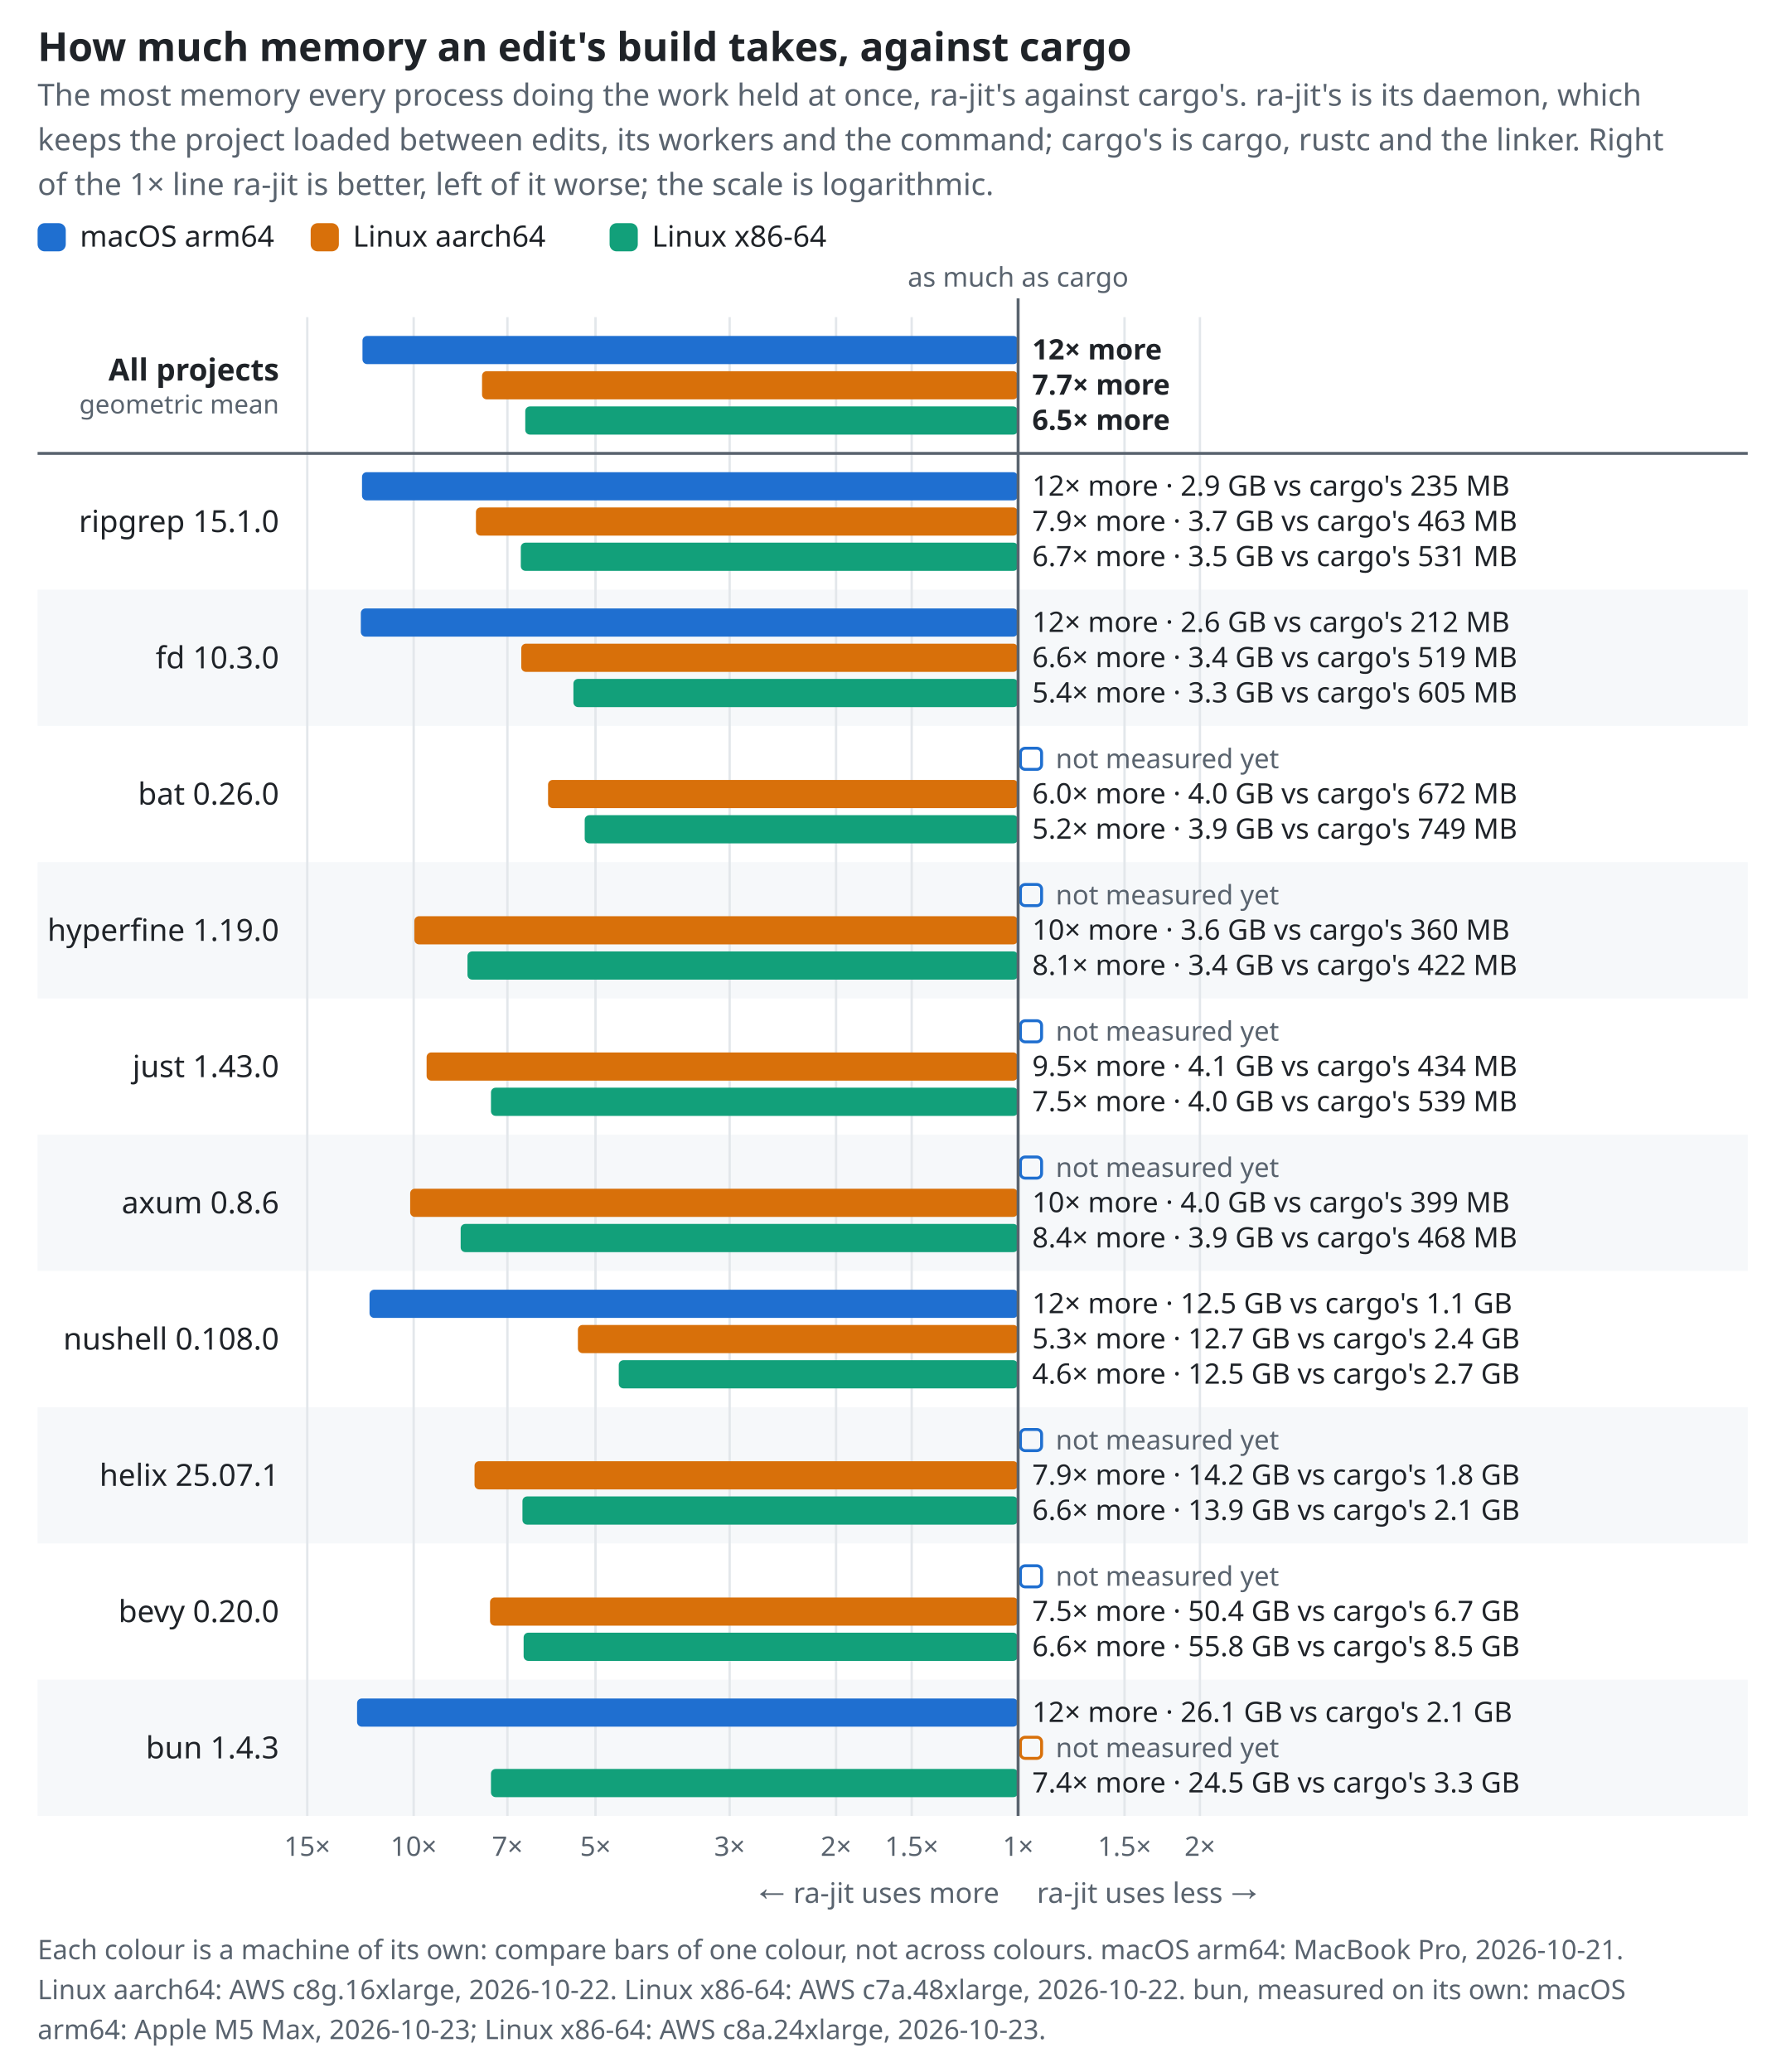
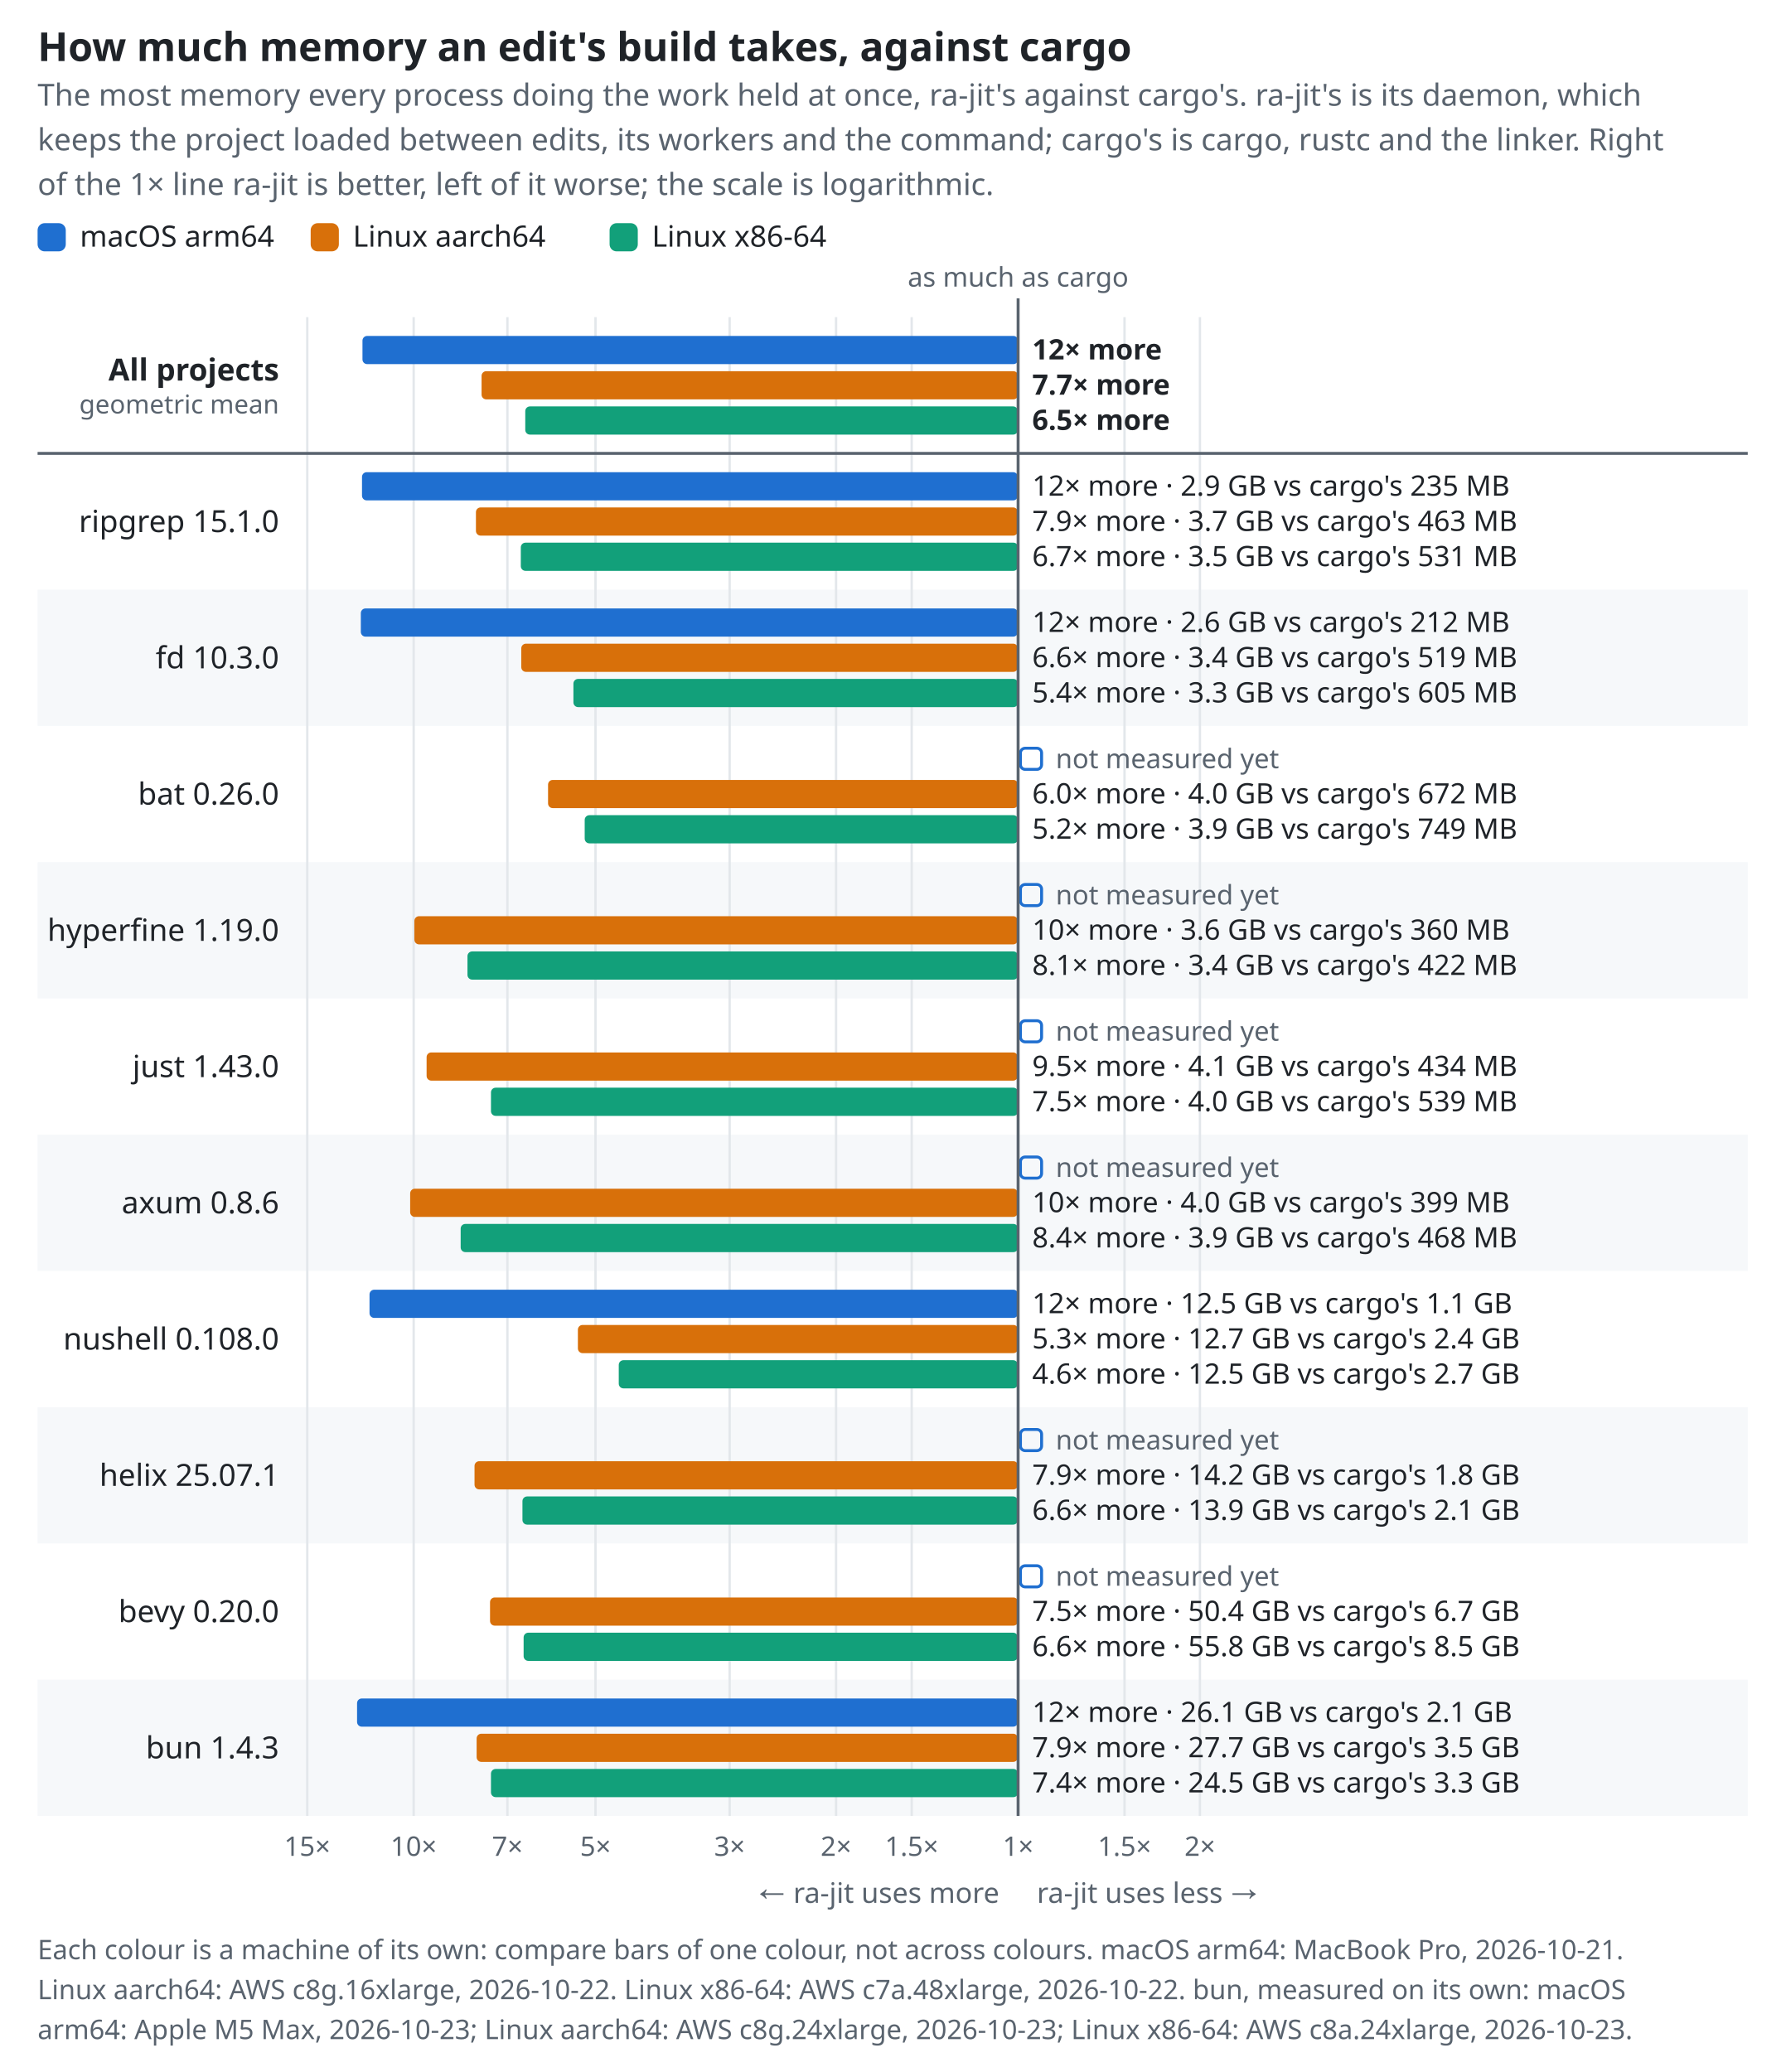
<svg xmlns="http://www.w3.org/2000/svg" width="760" height="882" viewBox="0 0 760 882" role="img" aria-label="How much memory an edit's build takes, against cargo">
  <style>text{font-family:-apple-system, BlinkMacSystemFont, 'Segoe UI', 'Noto Sans', Helvetica, Arial, sans-serif;fill:#1f2328}.d{fill:#59636e}.b{font-weight:600}.v{font-variant-numeric:tabular-nums}.g{stroke:#e3e7eb}.r{stroke:#59636e;stroke-width:1.25}.z{fill:#f6f8fa}.o{fill:none;stroke-width:1.25}.p0{fill:#1f6fd0}.w0{stroke:#1f6fd0}.p1{fill:#d8700a}.w1{stroke:#d8700a}.p2{fill:#12a07a}.w2{stroke:#12a07a}</style>
  <text x="16" y="26" font-size="17" class="b">How much memory an edit's build takes, against cargo</text>
  <text x="16" y="45" font-size="13" class="d">The most memory every process doing the work held at once, ra-jit's against cargo's. ra-jit's is its daemon, which</text>
  <text x="16" y="64" font-size="13" class="d">keeps the project loaded between edits, its workers and the command; cargo's is cargo, rustc and the linker. Right</text>
  <text x="16" y="83" font-size="13" class="d">of the 1× line ra-jit is better, left of it worse; the scale is logarithmic.</text>
  <rect x="16" y="95" width="12" height="12" rx="3" class="p0" />
  <text x="34" y="105" font-size="12.5">macOS arm64</text>
  <rect x="132.25" y="95" width="12" height="12" rx="3" class="p1" />
  <text x="150.2" y="105" font-size="12.5">Linux aarch64</text>
  <rect x="259.5" y="95" width="12" height="12" rx="3" class="p2" />
  <text x="277.5" y="105" font-size="12.5">Linux x86-64</text>
  <rect x="16" y="715" width="728" height="58" class="z" />
  <rect x="16" y="599" width="728" height="58" class="z" />
  <rect x="16" y="483" width="728" height="58" class="z" />
  <rect x="16" y="367" width="728" height="58" class="z" />
  <rect x="16" y="251" width="728" height="58" class="z" />
  <line x1="130.8" y1="135" x2="130.8" y2="773" class="g" />
  <line x1="176.1" y1="135" x2="176.1" y2="773" class="g" />
  <line x1="216" y1="135" x2="216" y2="773" class="g" />
  <line x1="253.5" y1="135" x2="253.5" y2="773" class="g" />
  <line x1="310.6" y1="135" x2="310.6" y2="773" class="g" />
  <line x1="355.9" y1="135" x2="355.9" y2="773" class="g" />
  <line x1="388.1" y1="135" x2="388.1" y2="773" class="g" />
  <line x1="433.4" y1="135" x2="433.4" y2="773" class="g" />
  <line x1="478.7" y1="135" x2="478.7" y2="773" class="g" />
  <line x1="510.8" y1="135" x2="510.8" y2="773" class="g" />
  <line x1="16" y1="193" x2="744" y2="193" class="r" />
  <rect x="154.3" y="143" width="279.1" height="12" rx="2" class="p0" />
-   <rect x="205.2" y="158" width="228.1" height="12" rx="2" class="p1" />
+   <rect x="205" y="158" width="228.4" height="12" rx="2" class="p1" />
  <rect x="223.6" y="173" width="209.7" height="12" rx="2" class="p2" />
  <rect x="154.1" y="201" width="279.2" height="12" rx="2" class="p0" />
  <rect x="202.6" y="216" width="230.7" height="12" rx="2" class="p1" />
  <rect x="221.7" y="231" width="211.7" height="12" rx="2" class="p2" />
  <rect x="153.6" y="259" width="279.7" height="12" rx="2" class="p0" />
  <rect x="221.9" y="274" width="211.4" height="12" rx="2" class="p1" />
  <rect x="244.1" y="289" width="189.3" height="12" rx="2" class="p2" />
  <rect x="434.4" y="318.5" width="9" height="9" rx="2" class="o w0" />
  <rect x="233.3" y="332" width="200.1" height="12" rx="2" class="p1" />
  <rect x="248.9" y="347" width="184.5" height="12" rx="2" class="p2" />
  <rect x="434.4" y="376.5" width="9" height="9" rx="2" class="o w0" />
  <rect x="176.4" y="390" width="256.9" height="12" rx="2" class="p1" />
  <rect x="199" y="405" width="234.4" height="12" rx="2" class="p2" />
  <rect x="434.4" y="434.5" width="9" height="9" rx="2" class="o w0" />
  <rect x="181.6" y="448" width="251.7" height="12" rx="2" class="p1" />
  <rect x="209" y="463" width="224.4" height="12" rx="2" class="p2" />
  <rect x="434.4" y="492.5" width="9" height="9" rx="2" class="o w0" />
  <rect x="174.6" y="506" width="258.7" height="12" rx="2" class="p1" />
  <rect x="196.1" y="521" width="237.3" height="12" rx="2" class="p2" />
  <rect x="157.3" y="549" width="276.1" height="12" rx="2" class="p0" />
  <rect x="246" y="564" width="187.4" height="12" rx="2" class="p1" />
  <rect x="263.4" y="579" width="169.9" height="12" rx="2" class="p2" />
  <rect x="434.4" y="608.5" width="9" height="9" rx="2" class="o w0" />
  <rect x="202" y="622" width="231.4" height="12" rx="2" class="p1" />
  <rect x="222.4" y="637" width="210.9" height="12" rx="2" class="p2" />
  <rect x="434.4" y="666.5" width="9" height="9" rx="2" class="o w0" />
  <rect x="208.6" y="680" width="224.8" height="12" rx="2" class="p1" />
  <rect x="222.9" y="695" width="210.4" height="12" rx="2" class="p2" />
  <rect x="152" y="723" width="281.3" height="12" rx="2" class="p0" />
-   <rect x="434.4" y="739.5" width="9" height="9" rx="2" class="o w1" />
+   <rect x="202.9" y="738" width="230.4" height="12" rx="2" class="p1" />
  <rect x="209" y="753" width="224.4" height="12" rx="2" class="p2" />
  <line x1="433.4" y1="127" x2="433.4" y2="773" class="r" />
  <text x="130.8" y="790" font-size="11.5" text-anchor="middle" class="d v">15×</text>
  <text x="176.1" y="790" font-size="11.5" text-anchor="middle" class="d v">10×</text>
  <text x="216" y="790" font-size="11.5" text-anchor="middle" class="d v">7×</text>
  <text x="253.5" y="790" font-size="11.5" text-anchor="middle" class="d v">5×</text>
  <text x="310.6" y="790" font-size="11.5" text-anchor="middle" class="d v">3×</text>
  <text x="355.9" y="790" font-size="11.5" text-anchor="middle" class="d v">2×</text>
  <text x="388.1" y="790" font-size="11.5" text-anchor="middle" class="d v">1.5×</text>
  <text x="433.4" y="790" font-size="11.5" text-anchor="middle" class="d v">1×</text>
  <text x="478.7" y="790" font-size="11.5" text-anchor="middle" class="d v">1.5×</text>
  <text x="510.8" y="790" font-size="11.5" text-anchor="middle" class="d v">2×</text>
  <text x="118.8" y="162" font-size="13" text-anchor="end" class="b">All projects</text>
  <text x="118.8" y="176" font-size="11" text-anchor="end" class="d">geometric mean</text>
  <text x="439.4" y="153" font-size="12" class="v b">12× more</text>
  <text x="439.4" y="168" font-size="12" class="v b">7.7× more</text>
  <text x="439.4" y="183" font-size="12" class="v b">6.5× more</text>
  <text x="118.8" y="226.5" font-size="13" text-anchor="end">ripgrep 15.1.0</text>
  <text x="439.4" y="211" font-size="12" class="v">12× more · 2.9 GB vs cargo's 235 MB</text>
  <text x="439.4" y="226" font-size="12" class="v">7.9× more · 3.7 GB vs cargo's 463 MB</text>
  <text x="439.4" y="241" font-size="12" class="v">6.7× more · 3.5 GB vs cargo's 531 MB</text>
  <text x="118.8" y="284.5" font-size="13" text-anchor="end">fd 10.3.0</text>
  <text x="439.4" y="269" font-size="12" class="v">12× more · 2.6 GB vs cargo's 212 MB</text>
  <text x="439.4" y="284" font-size="12" class="v">6.6× more · 3.4 GB vs cargo's 519 MB</text>
  <text x="439.4" y="299" font-size="12" class="v">5.4× more · 3.3 GB vs cargo's 605 MB</text>
  <text x="118.8" y="342.5" font-size="13" text-anchor="end">bat 0.26.0</text>
  <text x="449.4" y="327" font-size="11.5" class="d">not measured yet</text>
  <text x="439.4" y="342" font-size="12" class="v">6.0× more · 4.0 GB vs cargo's 672 MB</text>
  <text x="439.4" y="357" font-size="12" class="v">5.2× more · 3.9 GB vs cargo's 749 MB</text>
  <text x="118.8" y="400.5" font-size="13" text-anchor="end">hyperfine 1.19.0</text>
  <text x="449.4" y="385" font-size="11.5" class="d">not measured yet</text>
  <text x="439.4" y="400" font-size="12" class="v">10× more · 3.6 GB vs cargo's 360 MB</text>
  <text x="439.4" y="415" font-size="12" class="v">8.1× more · 3.4 GB vs cargo's 422 MB</text>
  <text x="118.8" y="458.5" font-size="13" text-anchor="end">just 1.43.0</text>
  <text x="449.4" y="443" font-size="11.5" class="d">not measured yet</text>
  <text x="439.4" y="458" font-size="12" class="v">9.5× more · 4.1 GB vs cargo's 434 MB</text>
  <text x="439.4" y="473" font-size="12" class="v">7.5× more · 4.0 GB vs cargo's 539 MB</text>
  <text x="118.8" y="516.5" font-size="13" text-anchor="end">axum 0.8.6</text>
  <text x="449.4" y="501" font-size="11.5" class="d">not measured yet</text>
  <text x="439.4" y="516" font-size="12" class="v">10× more · 4.0 GB vs cargo's 399 MB</text>
  <text x="439.4" y="531" font-size="12" class="v">8.4× more · 3.9 GB vs cargo's 468 MB</text>
  <text x="118.8" y="574.5" font-size="13" text-anchor="end">nushell 0.108.0</text>
  <text x="439.4" y="559" font-size="12" class="v">12× more · 12.5 GB vs cargo's 1.1 GB</text>
  <text x="439.4" y="574" font-size="12" class="v">5.3× more · 12.7 GB vs cargo's 2.4 GB</text>
  <text x="439.4" y="589" font-size="12" class="v">4.6× more · 12.5 GB vs cargo's 2.7 GB</text>
  <text x="118.8" y="632.5" font-size="13" text-anchor="end">helix 25.07.1</text>
  <text x="449.4" y="617" font-size="11.5" class="d">not measured yet</text>
  <text x="439.4" y="632" font-size="12" class="v">7.9× more · 14.2 GB vs cargo's 1.8 GB</text>
  <text x="439.4" y="647" font-size="12" class="v">6.6× more · 13.9 GB vs cargo's 2.1 GB</text>
  <text x="118.8" y="690.5" font-size="13" text-anchor="end">bevy 0.20.0</text>
  <text x="449.4" y="675" font-size="11.5" class="d">not measured yet</text>
  <text x="439.4" y="690" font-size="12" class="v">7.5× more · 50.4 GB vs cargo's 6.7 GB</text>
  <text x="439.4" y="705" font-size="12" class="v">6.6× more · 55.8 GB vs cargo's 8.5 GB</text>
  <text x="118.8" y="748.5" font-size="13" text-anchor="end">bun 1.4.3</text>
  <text x="439.4" y="733" font-size="12" class="v">12× more · 26.1 GB vs cargo's 2.1 GB</text>
-   <text x="449.4" y="748" font-size="11.5" class="d">not measured yet</text>
+   <text x="439.4" y="748" font-size="12" class="v">7.9× more · 27.7 GB vs cargo's 3.5 GB</text>
  <text x="439.4" y="763" font-size="12" class="v">7.4× more · 24.5 GB vs cargo's 3.3 GB</text>
  <text x="433.4" y="122" font-size="11.5" text-anchor="middle" class="d">as much as cargo</text>
  <text x="425.4" y="810" font-size="12" text-anchor="end" class="d">← ra-jit uses more</text>
  <text x="441.4" y="810" font-size="12" class="d">ra-jit uses less →</text>
  <text x="16" y="834" font-size="11.5" class="d">Each colour is a machine of its own: compare bars of one colour, not across colours. macOS arm64: MacBook Pro, 2026-10-21.</text>
  <text x="16" y="851" font-size="11.5" class="d">Linux aarch64: AWS c8g.16xlarge, 2026-10-22. Linux x86-64: AWS c7a.48xlarge, 2026-10-22. bun, measured on its own: macOS</text>
-   <text x="16" y="868" font-size="11.5" class="d">arm64: Apple M5 Max, 2026-10-23; Linux x86-64: AWS c8a.24xlarge, 2026-10-23.</text>
+   <text x="16" y="868" font-size="11.5" class="d">arm64: Apple M5 Max, 2026-10-23; Linux aarch64: AWS c8g.24xlarge, 2026-10-23; Linux x86-64: AWS c8a.24xlarge, 2026-10-23.</text>
</svg>
